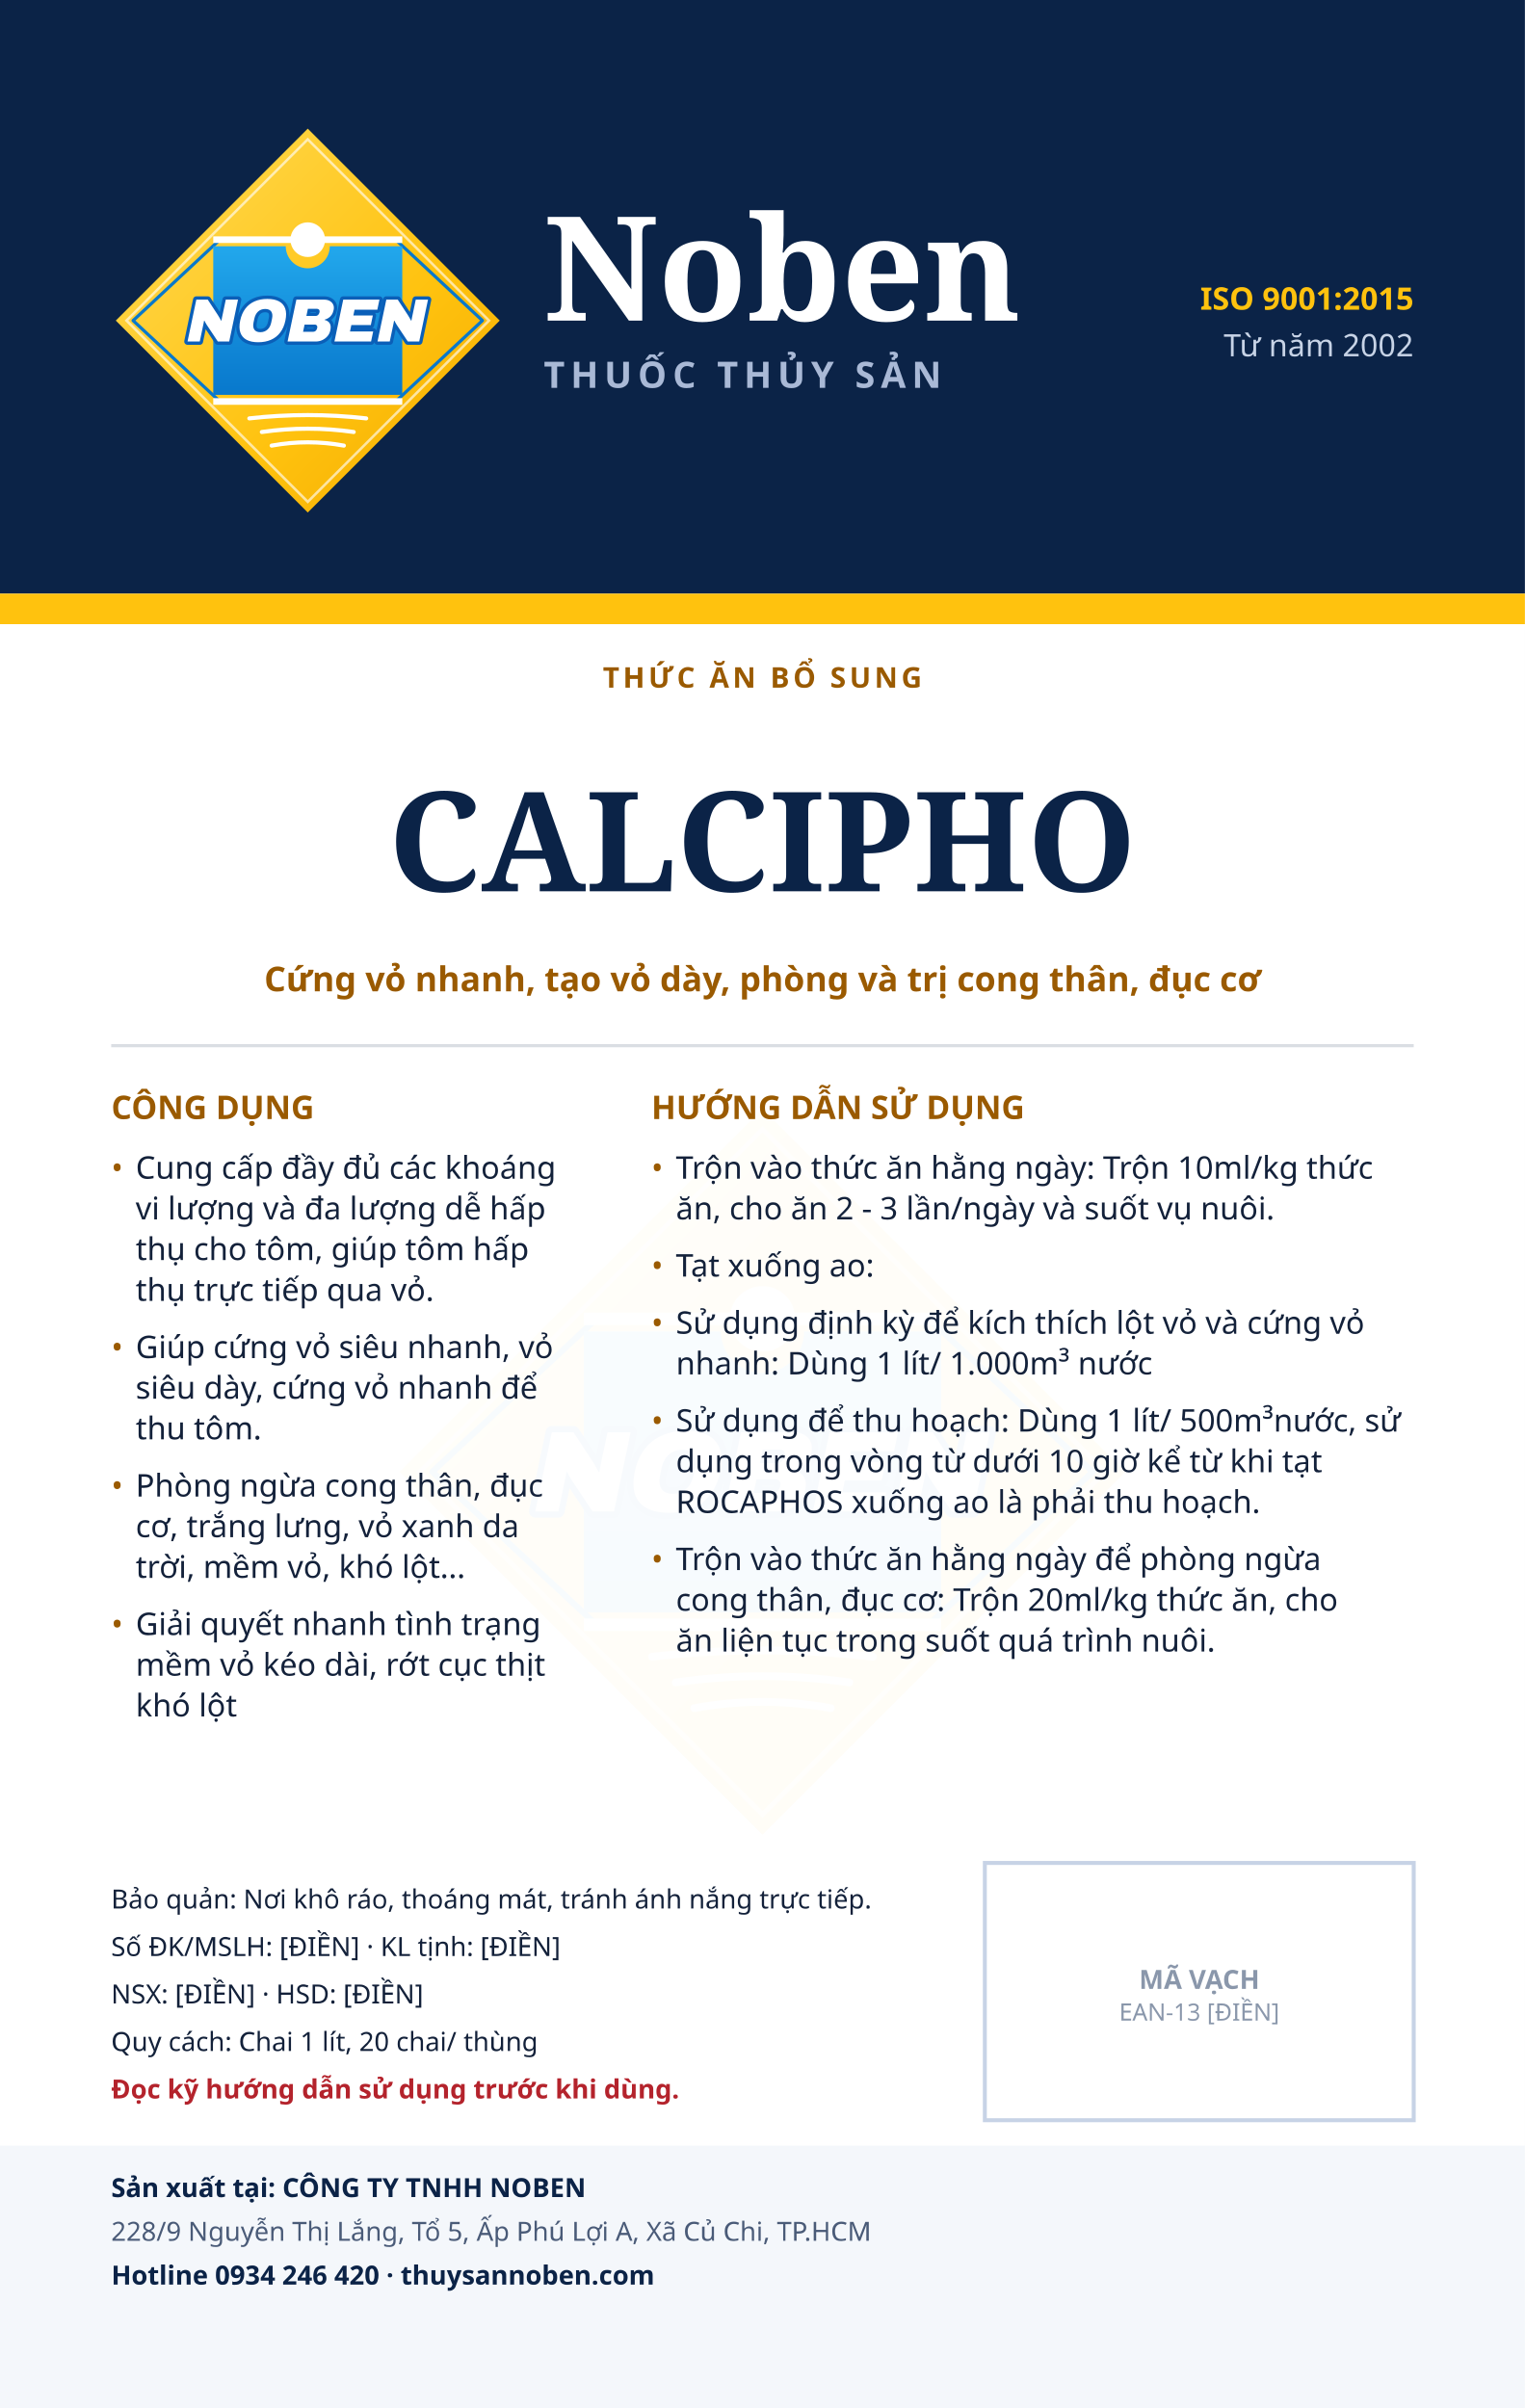
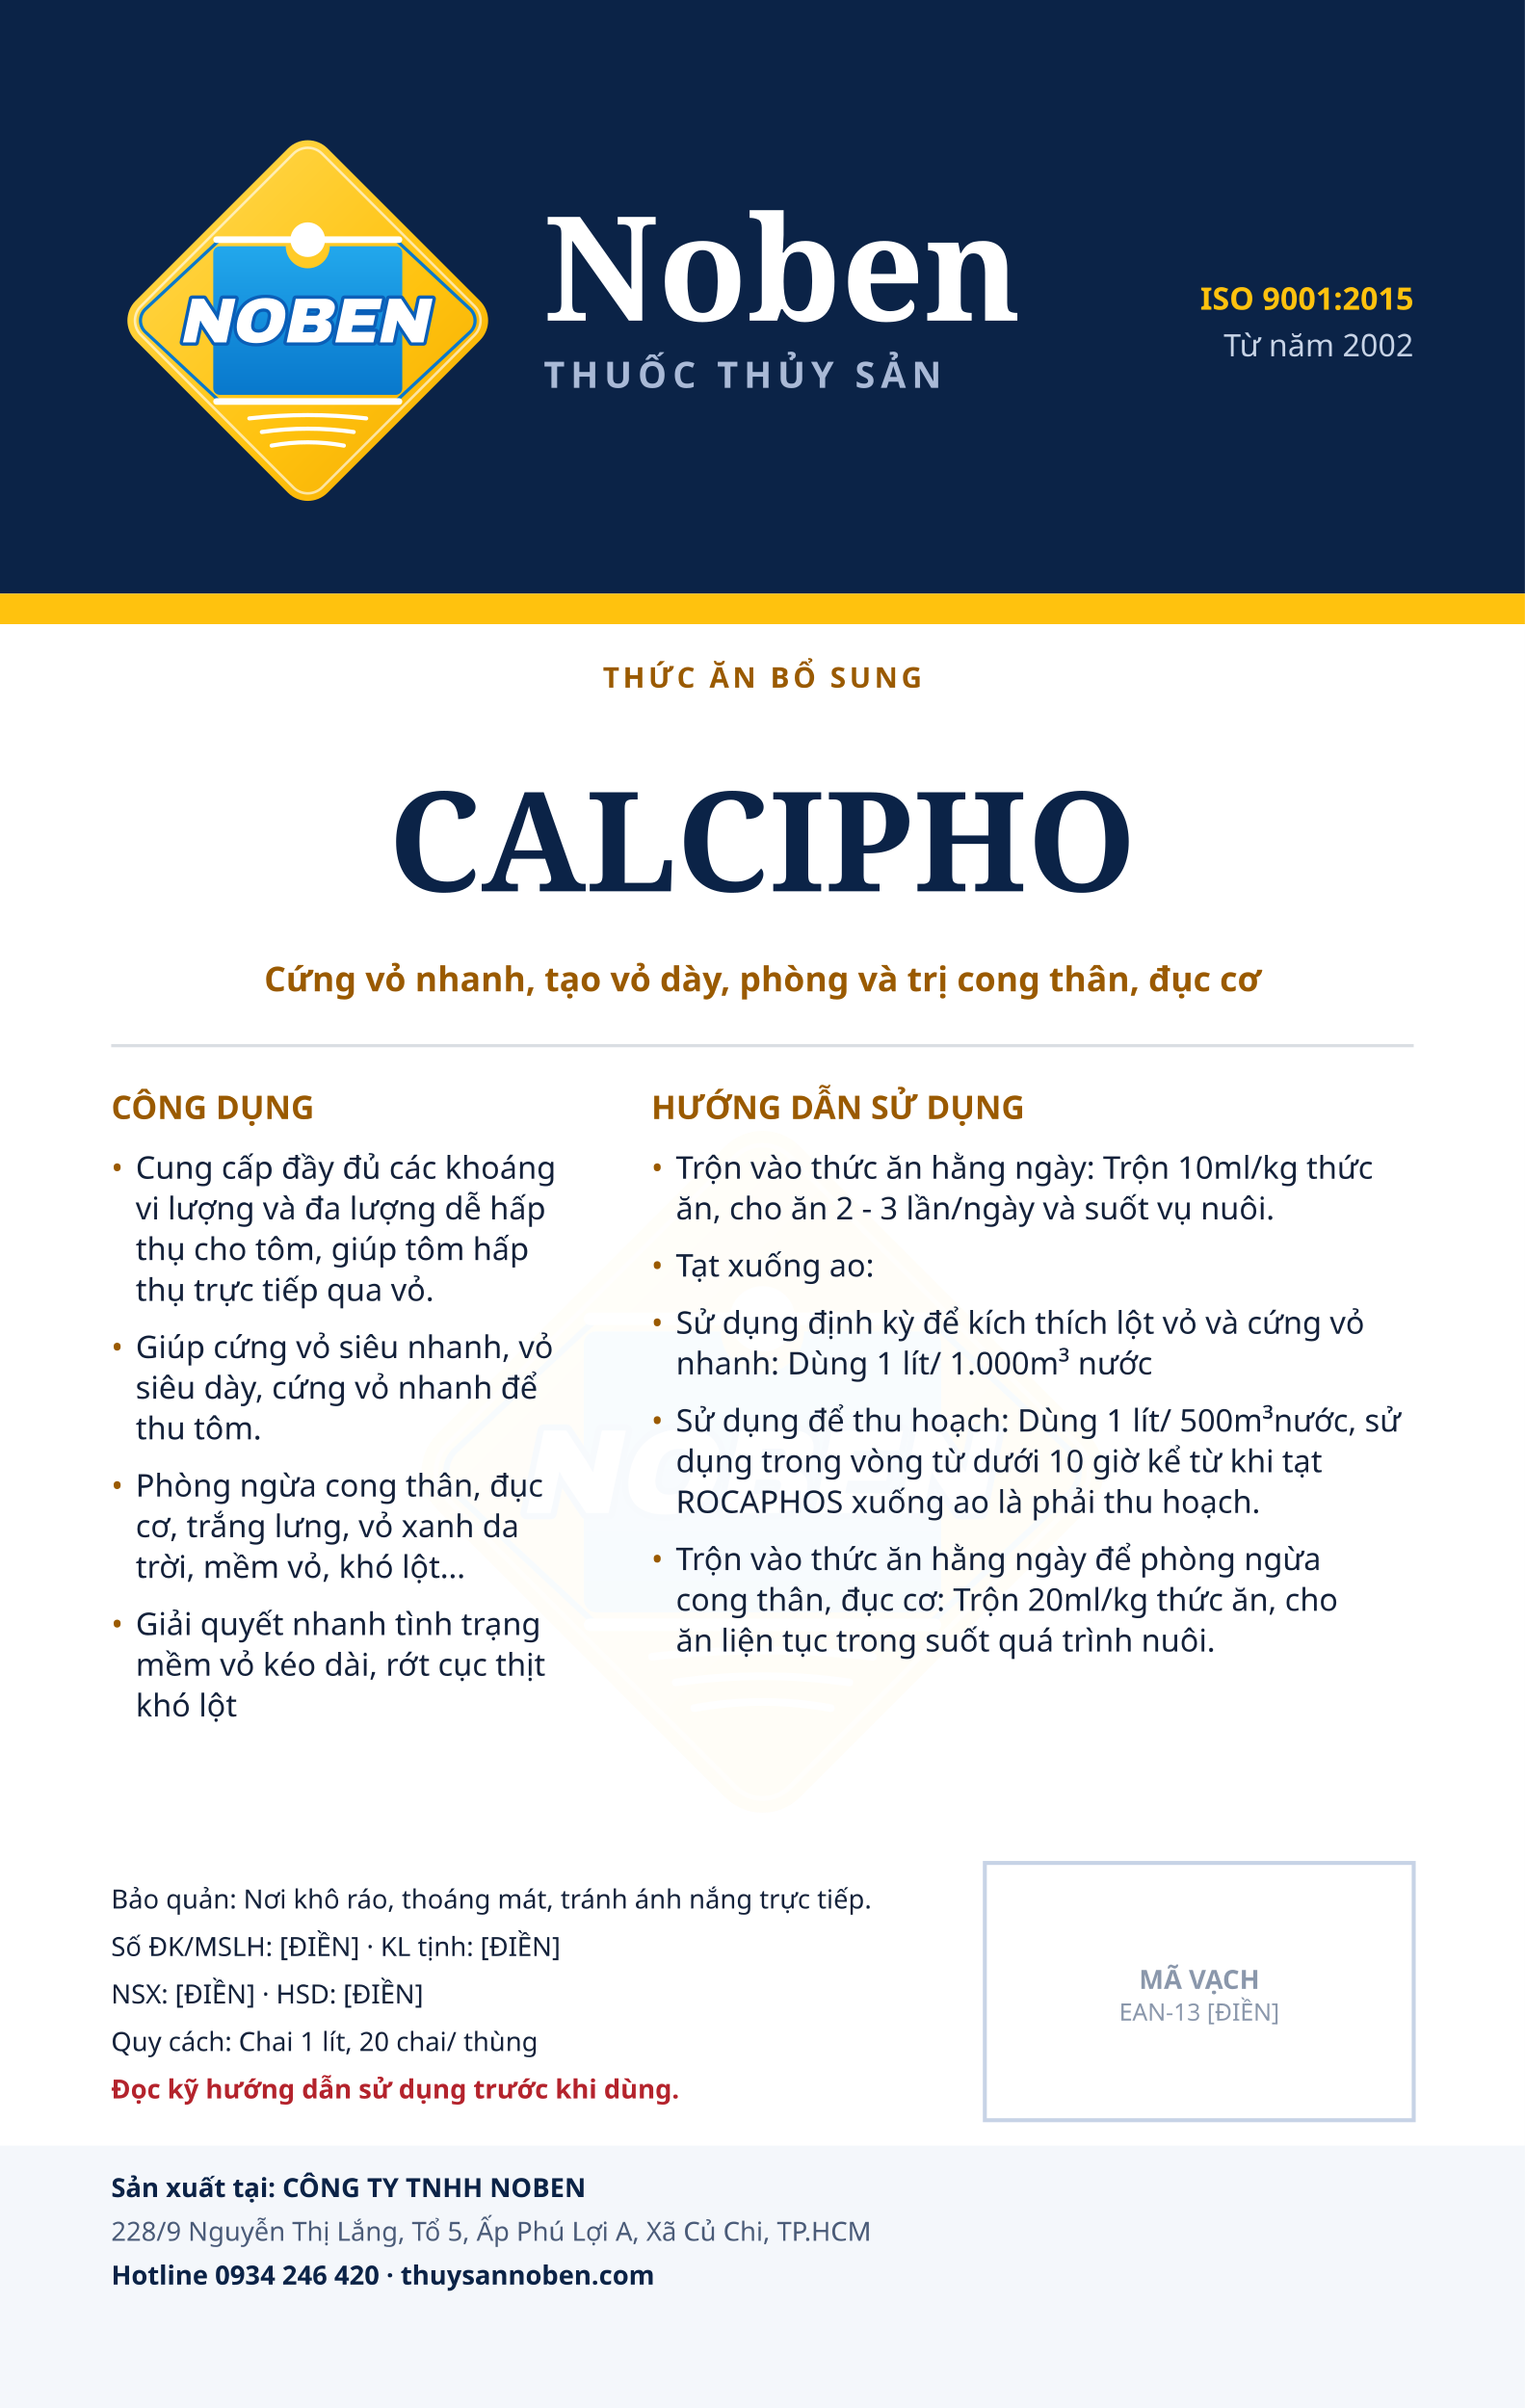
<svg xmlns="http://www.w3.org/2000/svg" xmlns:xlink="http://www.w3.org/1999/xlink" width="96mm" height="151.62mm" viewBox="-3 -3 96 151.62" data-trim="90 145.62" data-tran-le="3" data-an-toan="4">
  <defs>
    <clipPath id="nb-trang-giua">
      <rect x="0" y="36.29" width="90" height="95.81" />
    </clipPath>
  </defs>
  <g id="nen">
    <rect x="-3" y="-3" width="96" height="151.62" fill="#ffffff" />
    <rect x="-3" y="132.1" width="96" height="16.52" fill="#f4f7fb" />
    <g opacity="0.035" clip-path="url(#nb-trang-giua)">
      <use href="#nb-mark-art" xlink:href="#nb-mark-art" transform="translate(21.61 66.28) scale(0.09138)" />
    </g>
  </g>
  <g id="dai-thuong-hieu" data-khung="31.23 0 54.77 34.38">
    <rect x="-3" y="-3" width="96" height="37.38" fill="#0b2347" />
    <rect x="-3" y="34.38" width="96" height="1.92" fill="#ffc20e" />
    <text font-family="'Playfair Display ExtraBold', 'Playfair Display', serif" font-weight="800" font-size="9.14" fill="#ffffff" x="31.23" y="17.19">Noben</text>
    <text font-family="'Be Vietnam Pro SemiBold', 'Be Vietnam Pro', sans-serif" font-weight="600" font-size="2.29" fill="#a9b9d6" letter-spacing="0.37" x="31.23" y="21.42">THUỐC THỦY SẢN</text>
    <text font-family="'Be Vietnam Pro SemiBold', 'Be Vietnam Pro', sans-serif" font-weight="600" font-size="1.96" fill="#ffc20e" text-anchor="end" x="86" y="16.5">ISO 9001:2015</text>
    <text font-family="'Be Vietnam Pro', sans-serif" font-weight="400" font-size="1.96" fill="#c7d3e6" text-anchor="end" x="86" y="19.44">Từ năm 2002</text>
  </g>
  <g id="logo">
    <g transform="translate(4 4.81) scale(0.04834)">
      <g id="nb-mark-art">
        <defs>
          <linearGradient id="nb-g" x1="0" y1="0" x2="1" y2="1">
            <stop offset="0" stop-color="#ffdb57" />
            <stop offset=".618" stop-color="#ffc20e" />
            <stop offset="1" stop-color="#f2a900" />
          </linearGradient>
          <linearGradient id="nb-b" x1="0" y1="0" x2="0" y2="1">
            <stop offset="0" stop-color="#22a8ec" />
            <stop offset=".618" stop-color="#1289d8" />
            <stop offset="1" stop-color="#0878cc" />
          </linearGradient>
        </defs>
-         <path d="M256 6 L506 256 L256 506 L6 256 Z" fill="url(#nb-g)" />
-         <path d="M256 19.93 L492.07 256 L256 492.07 L19.93 256 Z" fill="none" stroke="#fff" stroke-opacity=".618" stroke-width="3.29" />
-         <path d="M370.48 150.62 L483.46 256 L370.48 361.38 M141.52 150.62 L28.54 256 L141.52 361.38" fill="none" stroke="#0878cc" stroke-width="4.18" stroke-linejoin="round" stroke-linecap="round" />
-         <path d="M132.91 150.62 H379.09 M132.91 361.38 H379.09" stroke="#fff" stroke-width="8.61" />
-         <path d="M132.91 159.23 H227.33 A28.67 28.67 0 0 0 284.67 159.23 H379.09 V352.77 H132.91 Z" fill="url(#nb-b)" />
+         <path d="M281.79 31.79 L480.21 230.21 A36.47 36.47 0 0 1 480.21 281.79 L281.79 480.21 A36.47 36.47 0 0 1 230.21 480.21 L31.79 281.79 A36.47 36.47 0 0 1 31.79 230.21 L230.21 31.79 A36.47 36.47 0 0 1 281.79 31.79 Z" fill="url(#nb-g)" />
+         <path d="M274.83 38.76 L473.24 237.17 A26.62 26.62 0 0 1 473.24 274.83 L274.83 473.24 A26.62 26.62 0 0 1 237.17 473.24 L38.76 274.83 A26.62 26.62 0 0 1 38.76 237.17 L237.17 38.76 A26.62 26.62 0 0 1 274.83 38.76 Z" fill="none" stroke="#fff" stroke-opacity=".618" stroke-width="3.29" />
+         <path d="M370.48 150.62 L467.36 240.98 A20.53 20.53 0 0 1 467.36 271.02 L370.48 361.38 M141.52 150.62 L44.64 240.98 A20.53 20.53 0 0 0 44.64 271.02 L141.52 361.38" fill="none" stroke="#0878cc" stroke-width="4.18" stroke-linejoin="round" stroke-linecap="round" />
+         <rect x="132.91" y="146.31" width="246.19" height="8.61" rx="4.31" fill="#fff" />
+         <rect x="132.91" y="357.08" width="246.19" height="8.61" rx="4.31" fill="#fff" />
+         <path d="M141.52 159.23 H227.33 A28.67 28.67 0 0 0 284.67 159.23 H370.48 A8.61 8.61 0 0 1 379.09 167.84 V344.16 A8.61 8.61 0 0 1 370.48 352.77 H141.52 A8.61 8.61 0 0 1 132.91 344.16 V167.84 A8.61 8.61 0 0 1 141.52 159.23 Z" fill="url(#nb-b)" />
        <circle cx="256" cy="150.62" r="22.54" fill="#fff" />
-         <g transform="translate(93.56 283.26) scale(0.8613)">
-           <path d="M6.808 0.0 20.1 -63.296H37.396L52.312 -40.572Q52.947 -39.652 53.96 -37.904Q54.973 -36.156 56.022 -34.362Q57.071 -32.568 57.575 -31.464L58.074 -31.648Q58.523 -34.224 59.054 -36.754Q59.586 -39.284 59.856 -40.572L64.628 -63.296H83.12L69.828 0.0H52.624L35.765 -25.3Q34.587 -27.14 33.802 -28.658Q33.017 -30.176 32.295 -31.556L31.796 -31.372Q31.521 -29.624 31.154 -27.876Q30.787 -26.128 30.613 -25.3L25.3 0.0Z M113.676 1.104Q102.912 1.104 96.049 -2.576Q89.186 -6.256 86.674 -13.57Q84.162 -20.884 86.422 -31.648Q88.702 -42.504 94.276 -49.772Q99.85 -57.04 108.259 -60.72Q116.668 -64.4 127.432 -64.4Q138.288 -64.4 145.151 -60.72Q152.014 -57.04 154.536 -49.772Q157.058 -42.504 154.778 -31.648Q152.518 -20.884 146.934 -13.57Q141.35 -6.256 132.941 -2.576Q124.532 1.104 113.676 1.104ZM116.864 -14.076Q120.176 -14.076 122.928 -15.134Q125.68 -16.192 127.788 -18.124Q129.896 -20.056 131.294 -22.77Q132.692 -25.484 133.368 -28.704L134.604 -34.592Q135.281 -37.812 135.022 -40.526Q134.764 -43.24 133.468 -45.172Q132.172 -47.104 129.864 -48.162Q127.556 -49.22 124.244 -49.22Q120.932 -49.22 118.18 -48.162Q115.428 -47.104 113.366 -45.172Q111.304 -43.24 109.906 -40.526Q108.509 -37.812 107.832 -34.592L106.596 -28.704Q105.92 -25.484 106.178 -22.77Q106.436 -20.056 107.686 -18.124Q108.936 -16.192 111.244 -15.134Q113.552 -14.076 116.864 -14.076Z M158.08 0.0 171.372 -63.296H213.508Q218.292 -63.296 221.833 -61.318Q225.373 -59.34 227.031 -55.844Q228.689 -52.348 227.723 -47.748Q226.757 -43.148 224.667 -40.204Q222.577 -37.26 219.827 -35.558Q217.078 -33.856 214.052 -33.028L213.975 -32.66Q217.132 -31.924 219.469 -30.13Q221.807 -28.336 222.786 -25.116Q223.766 -21.896 222.704 -16.836Q221.641 -11.776 218.365 -8.004Q215.089 -4.232 210.504 -2.116Q205.92 0.0 200.768 0.0ZM181.503 -14.72H196.959Q199.075 -14.72 200.672 -16.192Q202.269 -17.664 202.888 -20.608Q203.177 -21.988 202.821 -23.138Q202.464 -24.288 201.542 -24.932Q200.619 -25.576 199.239 -25.576H183.783ZM186.526 -38.64H200.51Q201.982 -38.64 203.139 -39.33Q204.296 -40.02 205.165 -41.308Q206.033 -42.596 206.439 -44.528Q206.864 -46.552 205.783 -47.978Q204.703 -49.404 202.771 -49.404H188.787Z M228.932 0.0 242.224 -63.296H296.964L293.776 -48.116H259.368L257.533 -39.376H286.973L283.92 -24.84H254.48L252.452 -15.18H287.504L284.316 0.0Z M294.08 0.0 307.372 -63.296H324.668L339.584 -40.572Q340.219 -39.652 341.232 -37.904Q342.245 -36.156 343.294 -34.362Q344.343 -32.568 344.847 -31.464L345.346 -31.648Q345.795 -34.224 346.326 -36.754Q346.858 -39.284 347.128 -40.572L351.9 -63.296H370.392L357.1 0.0H339.896L323.037 -25.3Q321.859 -27.14 321.074 -28.658Q320.289 -30.176 319.567 -31.556L319.068 -31.372Q318.793 -29.624 318.426 -27.876Q318.059 -26.128 317.885 -25.3L312.572 0.0Z" fill="none" stroke="#0a5fb8" stroke-width="10" stroke-linejoin="round" />
-           <path d="M6.808 0.0 20.1 -63.296H37.396L52.312 -40.572Q52.947 -39.652 53.96 -37.904Q54.973 -36.156 56.022 -34.362Q57.071 -32.568 57.575 -31.464L58.074 -31.648Q58.523 -34.224 59.054 -36.754Q59.586 -39.284 59.856 -40.572L64.628 -63.296H83.12L69.828 0.0H52.624L35.765 -25.3Q34.587 -27.14 33.802 -28.658Q33.017 -30.176 32.295 -31.556L31.796 -31.372Q31.521 -29.624 31.154 -27.876Q30.787 -26.128 30.613 -25.3L25.3 0.0Z M113.676 1.104Q102.912 1.104 96.049 -2.576Q89.186 -6.256 86.674 -13.57Q84.162 -20.884 86.422 -31.648Q88.702 -42.504 94.276 -49.772Q99.85 -57.04 108.259 -60.72Q116.668 -64.4 127.432 -64.4Q138.288 -64.4 145.151 -60.72Q152.014 -57.04 154.536 -49.772Q157.058 -42.504 154.778 -31.648Q152.518 -20.884 146.934 -13.57Q141.35 -6.256 132.941 -2.576Q124.532 1.104 113.676 1.104ZM116.864 -14.076Q120.176 -14.076 122.928 -15.134Q125.68 -16.192 127.788 -18.124Q129.896 -20.056 131.294 -22.77Q132.692 -25.484 133.368 -28.704L134.604 -34.592Q135.281 -37.812 135.022 -40.526Q134.764 -43.24 133.468 -45.172Q132.172 -47.104 129.864 -48.162Q127.556 -49.22 124.244 -49.22Q120.932 -49.22 118.18 -48.162Q115.428 -47.104 113.366 -45.172Q111.304 -43.24 109.906 -40.526Q108.509 -37.812 107.832 -34.592L106.596 -28.704Q105.92 -25.484 106.178 -22.77Q106.436 -20.056 107.686 -18.124Q108.936 -16.192 111.244 -15.134Q113.552 -14.076 116.864 -14.076Z M158.08 0.0 171.372 -63.296H213.508Q218.292 -63.296 221.833 -61.318Q225.373 -59.34 227.031 -55.844Q228.689 -52.348 227.723 -47.748Q226.757 -43.148 224.667 -40.204Q222.577 -37.26 219.827 -35.558Q217.078 -33.856 214.052 -33.028L213.975 -32.66Q217.132 -31.924 219.469 -30.13Q221.807 -28.336 222.786 -25.116Q223.766 -21.896 222.704 -16.836Q221.641 -11.776 218.365 -8.004Q215.089 -4.232 210.504 -2.116Q205.92 0.0 200.768 0.0ZM181.503 -14.72H196.959Q199.075 -14.72 200.672 -16.192Q202.269 -17.664 202.888 -20.608Q203.177 -21.988 202.821 -23.138Q202.464 -24.288 201.542 -24.932Q200.619 -25.576 199.239 -25.576H183.783ZM186.526 -38.64H200.51Q201.982 -38.64 203.139 -39.33Q204.296 -40.02 205.165 -41.308Q206.033 -42.596 206.439 -44.528Q206.864 -46.552 205.783 -47.978Q204.703 -49.404 202.771 -49.404H188.787Z M228.932 0.0 242.224 -63.296H296.964L293.776 -48.116H259.368L257.533 -39.376H286.973L283.92 -24.84H254.48L252.452 -15.18H287.504L284.316 0.0Z M294.08 0.0 307.372 -63.296H324.668L339.584 -40.572Q340.219 -39.652 341.232 -37.904Q342.245 -36.156 343.294 -34.362Q344.343 -32.568 344.847 -31.464L345.346 -31.648Q345.795 -34.224 346.326 -36.754Q346.858 -39.284 347.128 -40.572L351.9 -63.296H370.392L357.1 0.0H339.896L323.037 -25.3Q321.859 -27.14 321.074 -28.658Q320.289 -30.176 319.567 -31.556L319.068 -31.372Q318.793 -29.624 318.426 -27.876Q318.059 -26.128 317.885 -25.3L312.572 0.0Z" fill="#fff" />
+         <g transform="translate(93.46 284.39) scale(0.89704)">
+           <g fill="none" stroke="#0a5fb8" stroke-width="9.6" stroke-linejoin="round">
+             <path transform="translate(-6.81 0)" d="M6.808 0.0 20.1 -63.296H37.396L52.312 -40.572Q52.947 -39.652 53.96 -37.904Q54.973 -36.156 56.022 -34.362Q57.071 -32.568 57.575 -31.464L58.074 -31.648Q58.523 -34.224 59.054 -36.754Q59.586 -39.284 59.856 -40.572L64.628 -63.296H83.12L69.828 0.0H52.624L35.765 -25.3Q34.587 -27.14 33.802 -28.658Q33.017 -30.176 32.295 -31.556L31.796 -31.372Q31.521 -29.624 31.154 -27.876Q30.787 -26.128 30.613 -25.3L25.3 0.0Z " />
+             <path transform="translate(-7.2 0)" d="M113.676 1.104Q102.912 1.104 96.049 -2.576Q89.186 -6.256 86.674 -13.57Q84.162 -20.884 86.422 -31.648Q88.702 -42.504 94.276 -49.772Q99.85 -57.04 108.259 -60.72Q116.668 -64.4 127.432 -64.4Q138.288 -64.4 145.151 -60.72Q152.014 -57.04 154.536 -49.772Q157.058 -42.504 154.778 -31.648Q152.518 -20.884 146.934 -13.57Q141.35 -6.256 132.941 -2.576Q124.532 1.104 113.676 1.104ZM116.864 -14.076Q120.176 -14.076 122.928 -15.134Q125.68 -16.192 127.788 -18.124Q129.896 -20.056 131.294 -22.77Q132.692 -25.484 133.368 -28.704L134.604 -34.592Q135.281 -37.812 135.022 -40.526Q134.764 -43.24 133.468 -45.172Q132.172 -47.104 129.864 -48.162Q127.556 -49.22 124.244 -49.22Q120.932 -49.22 118.18 -48.162Q115.428 -47.104 113.366 -45.172Q111.304 -43.24 109.906 -40.526Q108.509 -37.812 107.832 -34.592L106.596 -28.704Q105.92 -25.484 106.178 -22.77Q106.436 -20.056 107.686 -18.124Q108.936 -16.192 111.244 -15.134Q113.552 -14.076 116.864 -14.076Z " />
+             <path transform="translate(-7.59 0)" d="M158.08 0.0 171.372 -63.296H213.508Q218.292 -63.296 221.833 -61.318Q225.373 -59.34 227.031 -55.844Q228.689 -52.348 227.723 -47.748Q226.757 -43.148 224.667 -40.204Q222.577 -37.26 219.827 -35.558Q217.078 -33.856 214.052 -33.028L213.975 -32.66Q217.132 -31.924 219.469 -30.13Q221.807 -28.336 222.786 -25.116Q223.766 -21.896 222.704 -16.836Q221.641 -11.776 218.365 -8.004Q215.089 -4.232 210.504 -2.116Q205.92 0.0 200.768 0.0ZM181.503 -14.72H196.959Q199.075 -14.72 200.672 -16.192Q202.269 -17.664 202.888 -20.608Q203.177 -21.988 202.821 -23.138Q202.464 -24.288 201.542 -24.932Q200.619 -25.576 199.239 -25.576H183.783ZM186.526 -38.64H200.51Q201.982 -38.64 203.139 -39.33Q204.296 -40.02 205.165 -41.308Q206.033 -42.596 206.439 -44.528Q206.864 -46.552 205.783 -47.978Q204.703 -49.404 202.771 -49.404H188.787Z " />
+             <path transform="translate(-7.8 0)" d="M228.932 0.0 242.224 -63.296H296.964L293.776 -48.116H259.368L257.533 -39.376H286.973L283.92 -24.84H254.48L252.452 -15.18H287.504L284.316 0.0Z " />
+             <path transform="translate(-8 0)" d="M294.08 0.0 307.372 -63.296H324.668L339.584 -40.572Q340.219 -39.652 341.232 -37.904Q342.245 -36.156 343.294 -34.362Q344.343 -32.568 344.847 -31.464L345.346 -31.648Q345.795 -34.224 346.326 -36.754Q346.858 -39.284 347.128 -40.572L351.9 -63.296H370.392L357.1 0.0H339.896L323.037 -25.3Q321.859 -27.14 321.074 -28.658Q320.289 -30.176 319.567 -31.556L319.068 -31.372Q318.793 -29.624 318.426 -27.876Q318.059 -26.128 317.885 -25.3L312.572 0.0Z" />
+           </g>
+           <g fill="#fff">
+             <path transform="translate(-6.81 0)" d="M6.808 0.0 20.1 -63.296H37.396L52.312 -40.572Q52.947 -39.652 53.96 -37.904Q54.973 -36.156 56.022 -34.362Q57.071 -32.568 57.575 -31.464L58.074 -31.648Q58.523 -34.224 59.054 -36.754Q59.586 -39.284 59.856 -40.572L64.628 -63.296H83.12L69.828 0.0H52.624L35.765 -25.3Q34.587 -27.14 33.802 -28.658Q33.017 -30.176 32.295 -31.556L31.796 -31.372Q31.521 -29.624 31.154 -27.876Q30.787 -26.128 30.613 -25.3L25.3 0.0Z " />
+             <path transform="translate(-7.2 0)" d="M113.676 1.104Q102.912 1.104 96.049 -2.576Q89.186 -6.256 86.674 -13.57Q84.162 -20.884 86.422 -31.648Q88.702 -42.504 94.276 -49.772Q99.85 -57.04 108.259 -60.72Q116.668 -64.4 127.432 -64.4Q138.288 -64.4 145.151 -60.72Q152.014 -57.04 154.536 -49.772Q157.058 -42.504 154.778 -31.648Q152.518 -20.884 146.934 -13.57Q141.35 -6.256 132.941 -2.576Q124.532 1.104 113.676 1.104ZM116.864 -14.076Q120.176 -14.076 122.928 -15.134Q125.68 -16.192 127.788 -18.124Q129.896 -20.056 131.294 -22.77Q132.692 -25.484 133.368 -28.704L134.604 -34.592Q135.281 -37.812 135.022 -40.526Q134.764 -43.24 133.468 -45.172Q132.172 -47.104 129.864 -48.162Q127.556 -49.22 124.244 -49.22Q120.932 -49.22 118.18 -48.162Q115.428 -47.104 113.366 -45.172Q111.304 -43.24 109.906 -40.526Q108.509 -37.812 107.832 -34.592L106.596 -28.704Q105.92 -25.484 106.178 -22.77Q106.436 -20.056 107.686 -18.124Q108.936 -16.192 111.244 -15.134Q113.552 -14.076 116.864 -14.076Z " />
+             <path transform="translate(-7.59 0)" d="M158.08 0.0 171.372 -63.296H213.508Q218.292 -63.296 221.833 -61.318Q225.373 -59.34 227.031 -55.844Q228.689 -52.348 227.723 -47.748Q226.757 -43.148 224.667 -40.204Q222.577 -37.26 219.827 -35.558Q217.078 -33.856 214.052 -33.028L213.975 -32.66Q217.132 -31.924 219.469 -30.13Q221.807 -28.336 222.786 -25.116Q223.766 -21.896 222.704 -16.836Q221.641 -11.776 218.365 -8.004Q215.089 -4.232 210.504 -2.116Q205.92 0.0 200.768 0.0ZM181.503 -14.72H196.959Q199.075 -14.72 200.672 -16.192Q202.269 -17.664 202.888 -20.608Q203.177 -21.988 202.821 -23.138Q202.464 -24.288 201.542 -24.932Q200.619 -25.576 199.239 -25.576H183.783ZM186.526 -38.64H200.51Q201.982 -38.64 203.139 -39.33Q204.296 -40.02 205.165 -41.308Q206.033 -42.596 206.439 -44.528Q206.864 -46.552 205.783 -47.978Q204.703 -49.404 202.771 -49.404H188.787Z " />
+             <path transform="translate(-7.8 0)" d="M228.932 0.0 242.224 -63.296H296.964L293.776 -48.116H259.368L257.533 -39.376H286.973L283.92 -24.84H254.48L252.452 -15.18H287.504L284.316 0.0Z " />
+             <path transform="translate(-8 0)" d="M294.08 0.0 307.372 -63.296H324.668L339.584 -40.572Q340.219 -39.652 341.232 -37.904Q342.245 -36.156 343.294 -34.362Q344.343 -32.568 344.847 -31.464L345.346 -31.648Q345.795 -34.224 346.326 -36.754Q346.858 -39.284 347.128 -40.572L351.9 -63.296H370.392L357.1 0.0H339.896L323.037 -25.3Q321.859 -27.14 321.074 -28.658Q320.289 -30.176 319.567 -31.556L319.068 -31.372Q318.793 -29.624 318.426 -27.876Q318.059 -26.128 317.885 -25.3L312.572 0.0Z" />
+           </g>
        </g>
        <path d="M179.92 383.41 Q256 374.8 332.08 383.41 M196.19 401.13 Q256 392.52 315.81 401.13 M208.98 418.85 Q256 410.24 303.02 418.85" fill="none" stroke="#fff" stroke-width="5.32" stroke-linecap="round" />
      </g>
    </g>
  </g>
  <g id="ten-san-pham" data-khung="4 36.29 82 28.76">
    <text font-family="'Be Vietnam Pro SemiBold', 'Be Vietnam Pro', sans-serif" font-weight="600" font-size="1.8" fill="#9a5a00" text-anchor="middle" letter-spacing="0.22">
      <tspan x="45" y="40.3">THỨC ĂN BỔ SUNG</tspan>
    </text>
    <text font-family="'Playfair Display ExtraBold', 'Playfair Display', serif" font-weight="800" font-size="8.74" fill="#0b2347" text-anchor="middle">
      <tspan x="45" y="53.12">CALCIPHO</tspan>
    </text>
    <text font-family="'Be Vietnam Pro SemiBold', 'Be Vietnam Pro', sans-serif" font-weight="600" font-size="2.16" fill="#9a5a00" text-anchor="middle">
      <tspan x="45" y="59.42">Cứng vỏ nhanh, tạo vỏ dày, phòng và trị cong thân, đục cơ</tspan>
    </text>
  </g>
  <g id="cong-dung" data-khung="4 65.05 29.66 40.56">
    <line x1="4" y1="62.84" x2="86" y2="62.84" stroke="#0b2347" stroke-opacity="0.15" stroke-width="0.2" />
    <text font-family="'Be Vietnam Pro SemiBold', 'Be Vietnam Pro', sans-serif" font-weight="600" font-size="2.05" fill="#9a5a00">
      <tspan x="4" y="67.46">CÔNG DỤNG</tspan>
    </text>
    <text font-family="'Be Vietnam Pro', sans-serif" font-weight="400" font-size="1.97" fill="#9a5a00" x="4" y="71.22">•</text>
    <text font-family="'Be Vietnam Pro', sans-serif" font-weight="400" font-size="1.97" fill="#13213a">
      <tspan x="5.54" y="71.22">Cung cấp đầy đủ các khoáng</tspan>
      <tspan x="5.54" y="73.78">vi lượng và đa lượng dễ hấp</tspan>
      <tspan x="5.54" y="76.34">thụ cho tôm, giúp tôm hấp</tspan>
      <tspan x="5.54" y="78.91">thụ trực tiếp qua vỏ.</tspan>
    </text>
    <text font-family="'Be Vietnam Pro', sans-serif" font-weight="400" font-size="1.97" fill="#9a5a00" x="4" y="82.51">•</text>
    <text font-family="'Be Vietnam Pro', sans-serif" font-weight="400" font-size="1.97" fill="#13213a">
      <tspan x="5.54" y="82.51">Giúp cứng vỏ siêu nhanh, vỏ</tspan>
      <tspan x="5.54" y="85.07">siêu dày, cứng vỏ nhanh để</tspan>
      <tspan x="5.54" y="87.63">thu tôm.</tspan>
    </text>
    <text font-family="'Be Vietnam Pro', sans-serif" font-weight="400" font-size="1.97" fill="#9a5a00" x="4" y="91.23">•</text>
    <text font-family="'Be Vietnam Pro', sans-serif" font-weight="400" font-size="1.97" fill="#13213a">
      <tspan x="5.54" y="91.23">Phòng ngừa cong thân, đục</tspan>
      <tspan x="5.54" y="93.79">cơ, trắng lưng, vỏ xanh da</tspan>
      <tspan x="5.54" y="96.35">trời, mềm vỏ, khó lột...</tspan>
    </text>
    <text font-family="'Be Vietnam Pro', sans-serif" font-weight="400" font-size="1.97" fill="#9a5a00" x="4" y="99.95">•</text>
    <text font-family="'Be Vietnam Pro', sans-serif" font-weight="400" font-size="1.97" fill="#13213a">
      <tspan x="5.54" y="99.95">Giải quyết nhanh tình trạng</tspan>
      <tspan x="5.54" y="102.51">mềm vỏ kéo dài, rớt cục thịt</tspan>
      <tspan x="5.54" y="105.08">khó lột</tspan>
    </text>
  </g>
  <g id="huong-dan" data-khung="38 65.05 48 36.47">
    <text font-family="'Be Vietnam Pro SemiBold', 'Be Vietnam Pro', sans-serif" font-weight="600" font-size="2.05" fill="#9a5a00">
      <tspan x="38" y="67.46">HƯỚNG DẪN SỬ DỤNG</tspan>
    </text>
    <text font-family="'Be Vietnam Pro', sans-serif" font-weight="400" font-size="1.97" fill="#9a5a00" x="38" y="71.22">•</text>
    <text font-family="'Be Vietnam Pro', sans-serif" font-weight="400" font-size="1.97" fill="#13213a">
      <tspan x="39.55" y="71.22">Trộn vào thức ăn hằng ngày: Trộn 10ml/kg thức</tspan>
      <tspan x="39.55" y="73.78">ăn, cho ăn 2 - 3 lần/ngày và suốt vụ nuôi.</tspan>
    </text>
    <text font-family="'Be Vietnam Pro', sans-serif" font-weight="400" font-size="1.97" fill="#9a5a00" x="38" y="77.38">•</text>
    <text font-family="'Be Vietnam Pro', sans-serif" font-weight="400" font-size="1.97" fill="#13213a">
      <tspan x="39.55" y="77.38">Tạt xuống ao:</tspan>
    </text>
    <text font-family="'Be Vietnam Pro', sans-serif" font-weight="400" font-size="1.97" fill="#9a5a00" x="38" y="80.98">•</text>
    <text font-family="'Be Vietnam Pro', sans-serif" font-weight="400" font-size="1.97" fill="#13213a">
      <tspan x="39.55" y="80.98">Sử dụng định kỳ để kích thích lột vỏ và cứng vỏ</tspan>
      <tspan x="39.55" y="83.54">nhanh: Dùng 1 lít/ 1.000m³ nước</tspan>
    </text>
    <text font-family="'Be Vietnam Pro', sans-serif" font-weight="400" font-size="1.97" fill="#9a5a00" x="38" y="87.14">•</text>
    <text font-family="'Be Vietnam Pro', sans-serif" font-weight="400" font-size="1.97" fill="#13213a">
      <tspan x="39.55" y="87.14">Sử dụng để thu hoạch: Dùng 1 lít/ 500m³nước, sử</tspan>
      <tspan x="39.55" y="89.7">dụng trong vòng từ dưới 10 giờ kể từ khi tạt</tspan>
      <tspan x="39.55" y="92.26">ROCAPHOS xuống ao là phải thu hoạch.</tspan>
    </text>
    <text font-family="'Be Vietnam Pro', sans-serif" font-weight="400" font-size="1.97" fill="#9a5a00" x="38" y="95.86">•</text>
    <text font-family="'Be Vietnam Pro', sans-serif" font-weight="400" font-size="1.97" fill="#13213a">
      <tspan x="39.55" y="95.86">Trộn vào thức ăn hằng ngày để phòng ngừa</tspan>
      <tspan x="39.55" y="98.42">cong thân, đục cơ: Trộn 20ml/kg thức ăn, cho</tspan>
      <tspan x="39.55" y="100.99">ăn liện tục trong suốt quá trình nuôi.</tspan>
    </text>
  </g>
  <g id="thanh-phan">
</g>
  <g id="phap-ly" data-khung="4 114.3 82 27.32">
    <text font-family="'Be Vietnam Pro', sans-serif" font-weight="400" font-size="1.66" fill="#13213a">
      <tspan x="4" y="117.17">Bảo quản: Nơi khô ráo, thoáng mát, tránh ánh nắng trực tiếp.</tspan>
    </text>
    <text font-family="'Be Vietnam Pro', sans-serif" font-weight="400" font-size="1.66" fill="#13213a">
      <tspan x="4" y="120.16">Số ĐK/MSLH: [ĐIỀN] · KL tịnh: [ĐIỀN]</tspan>
    </text>
    <text font-family="'Be Vietnam Pro', sans-serif" font-weight="400" font-size="1.66" fill="#13213a">
      <tspan x="4" y="123.15">NSX: [ĐIỀN] · HSD: [ĐIỀN]</tspan>
    </text>
    <text font-family="'Be Vietnam Pro', sans-serif" font-weight="400" font-size="1.66" fill="#13213a">
      <tspan x="4" y="126.14">Quy cách: Chai 1 lít, 20 chai/ thùng</tspan>
    </text>
    <text font-family="'Be Vietnam Pro SemiBold', 'Be Vietnam Pro', sans-serif" font-weight="600" font-size="1.66" fill="#b4232c">
      <tspan x="4" y="129.13">Đọc kỹ hướng dẫn sử dụng trước khi dùng.</tspan>
    </text>
    <text font-family="'Be Vietnam Pro SemiBold', 'Be Vietnam Pro', sans-serif" font-weight="600" font-size="1.66" fill="#0b2347">
      <tspan x="4" y="135.34">Sản xuất tại: CÔNG TY TNHH NOBEN</tspan>
    </text>
    <text font-family="'Be Vietnam Pro', sans-serif" font-weight="400" font-size="1.66" fill="#4a5b78">
      <tspan x="4" y="138.09">228/9 Nguyễn Thị Lắng, Tổ 5, Ấp Phú Lợi A, Xã Củ Chi, TP.HCM</tspan>
    </text>
    <text font-family="'Be Vietnam Pro SemiBold', 'Be Vietnam Pro', sans-serif" font-weight="600" font-size="1.66" fill="#0b2347">
      <tspan x="4" y="140.85">Hotline 0934 246 420 · thuysannoben.com</tspan>
    </text>
  </g>
  <g id="ma-vach" data-khung="59 114.3 27 16.2">
    <rect x="59" y="114.3" width="27" height="16.2" fill="#ffffff" stroke="#c7d3e6" stroke-width="0.25" />
    <text font-family="'Be Vietnam Pro SemiBold', 'Be Vietnam Pro', sans-serif" font-weight="600" font-size="1.66" fill="#8a97ab" text-anchor="middle" x="72.5" y="122.23">MÃ VẠCH</text>
    <text font-family="'Be Vietnam Pro', sans-serif" font-weight="400" font-size="1.5" fill="#8a97ab" text-anchor="middle" x="72.5" y="124.23">EAN-13 [ĐIỀN]</text>
  </g>
  <g id="vung-an-toan" display="none">
    <rect x="-3" y="-3" width="96" height="151.62" fill="none" stroke="#e6007e" stroke-width="0.2" />
    <rect x="0" y="0" width="90" height="145.62" fill="none" stroke="#00a0e9" stroke-width="0.25" />
    <rect x="4" y="4" width="82" height="137.62" fill="none" stroke="#2fb34a" stroke-width="0.2" stroke-dasharray="1 1" />
    <line x1="0" y1="90" x2="90" y2="90" stroke="#ffc20e" stroke-width="0.2" stroke-dasharray="2 1" />
  </g>
</svg>
